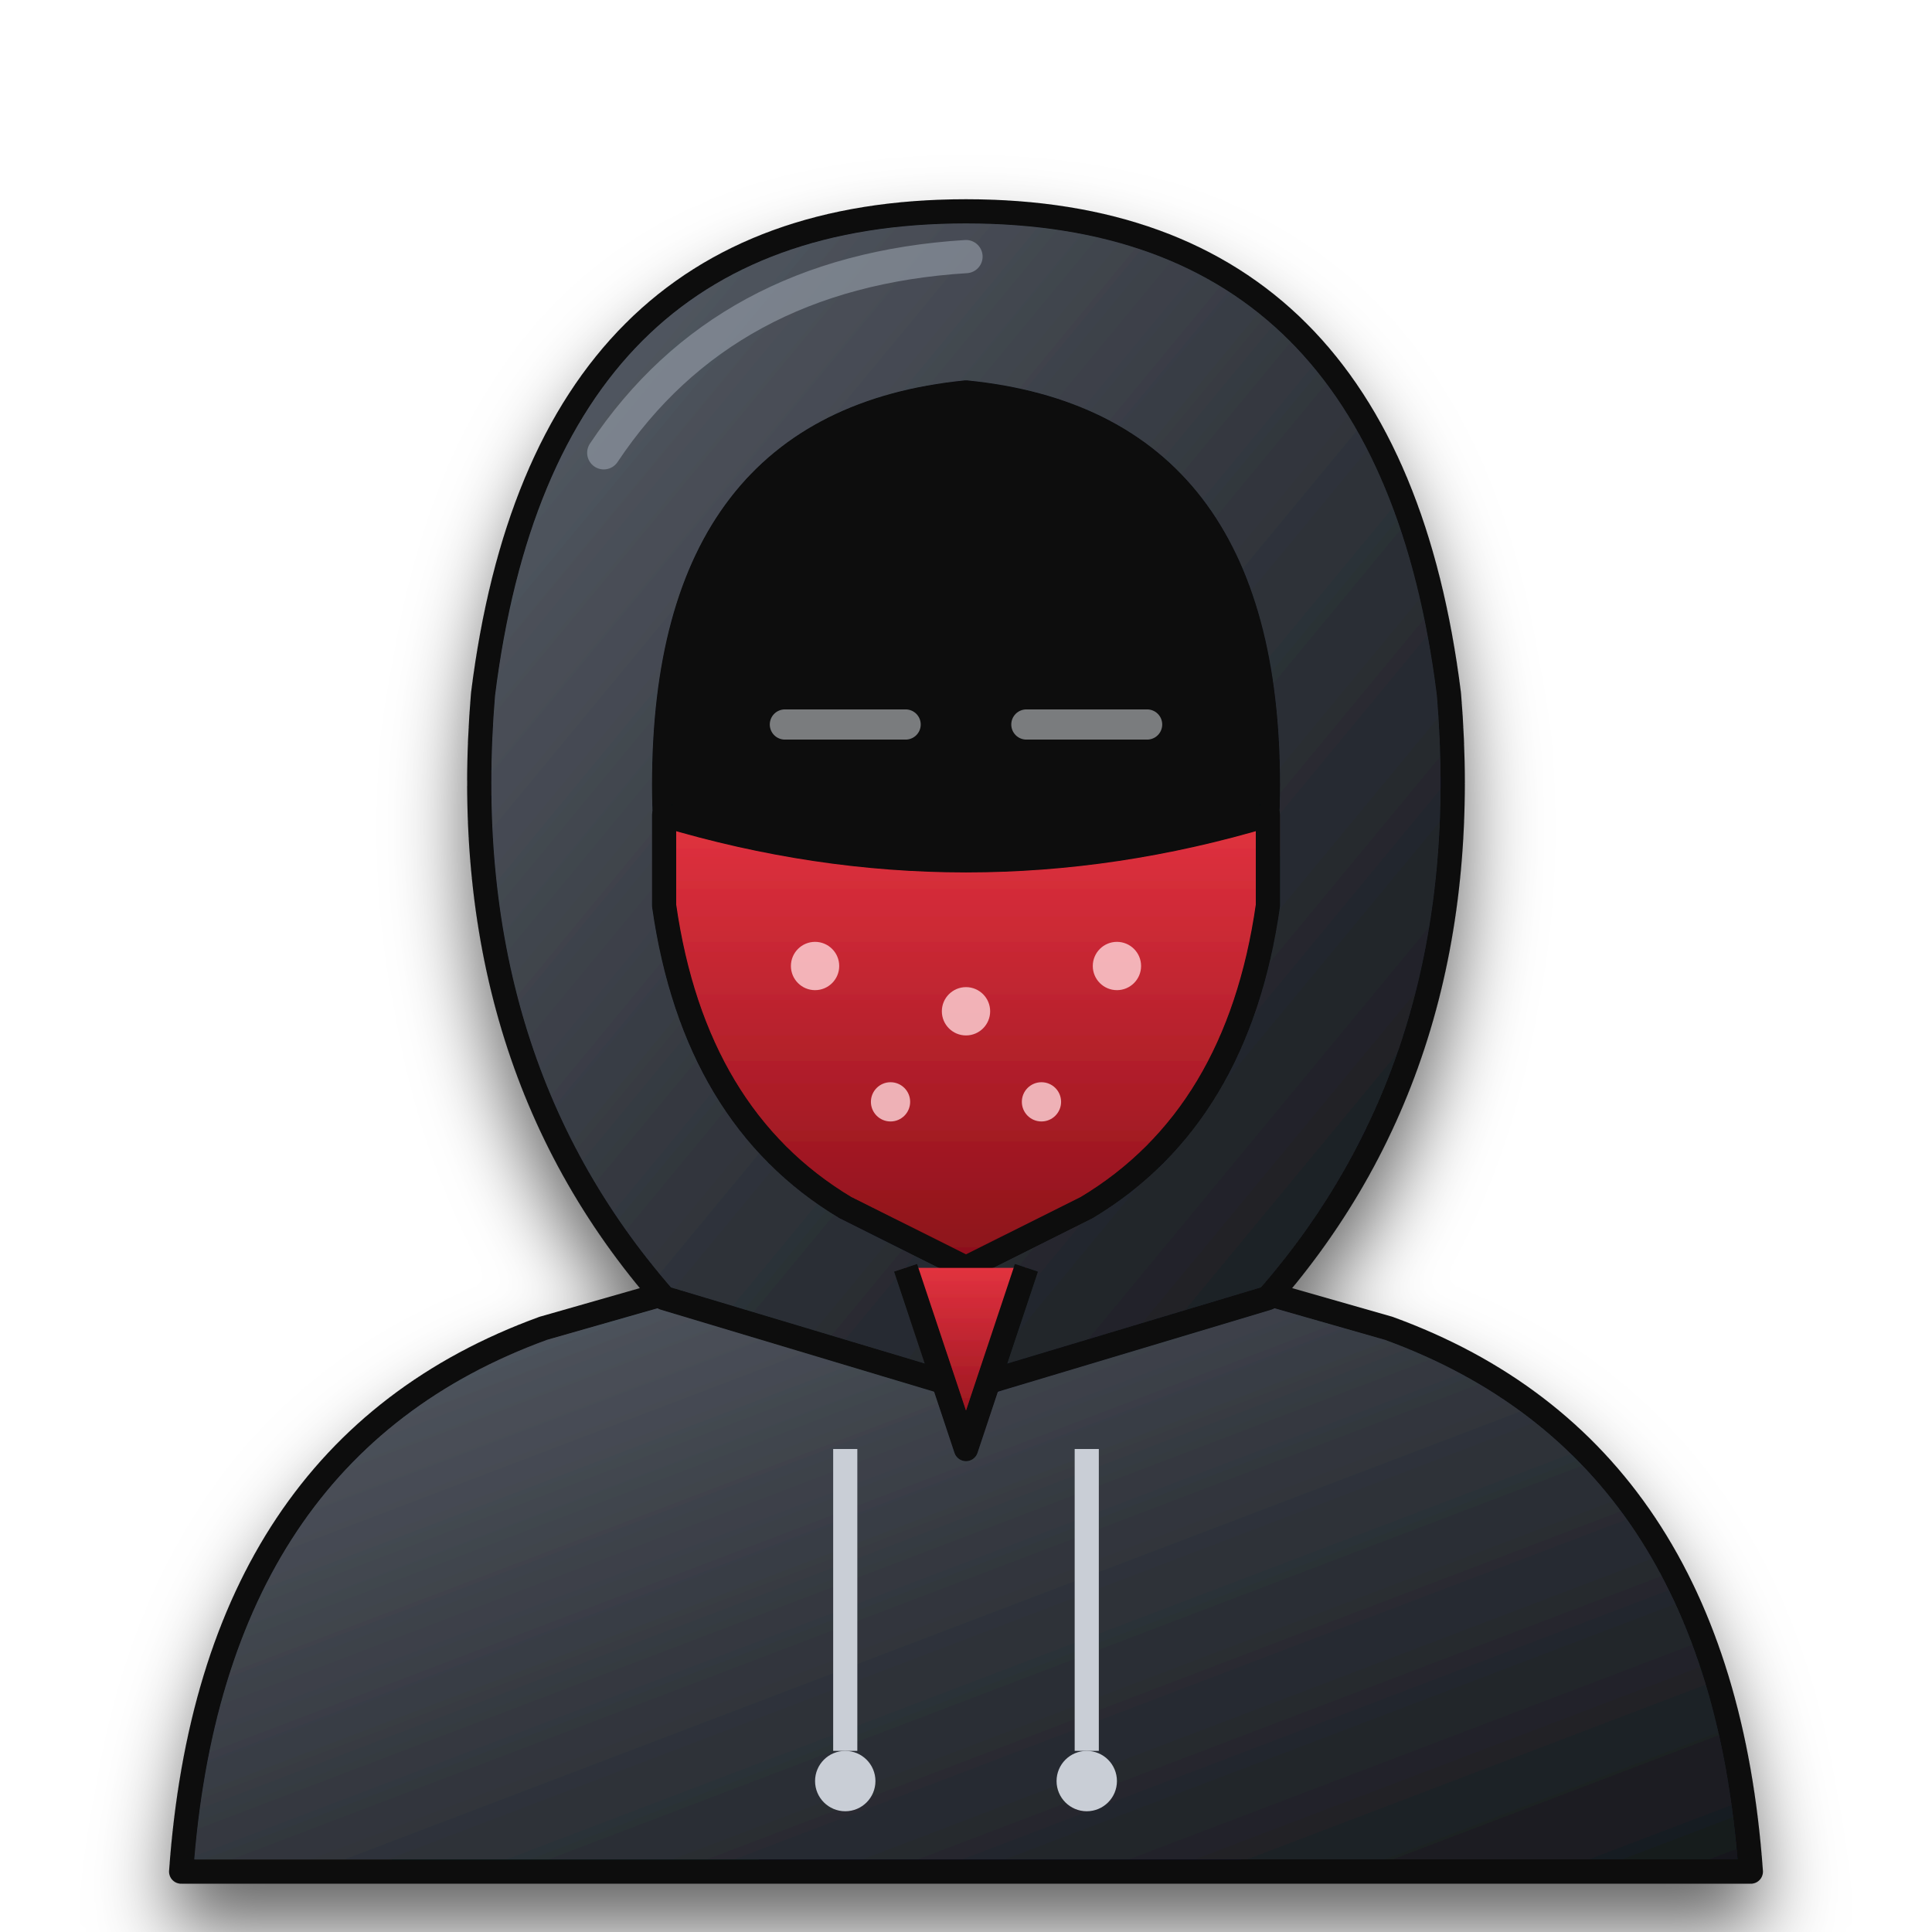
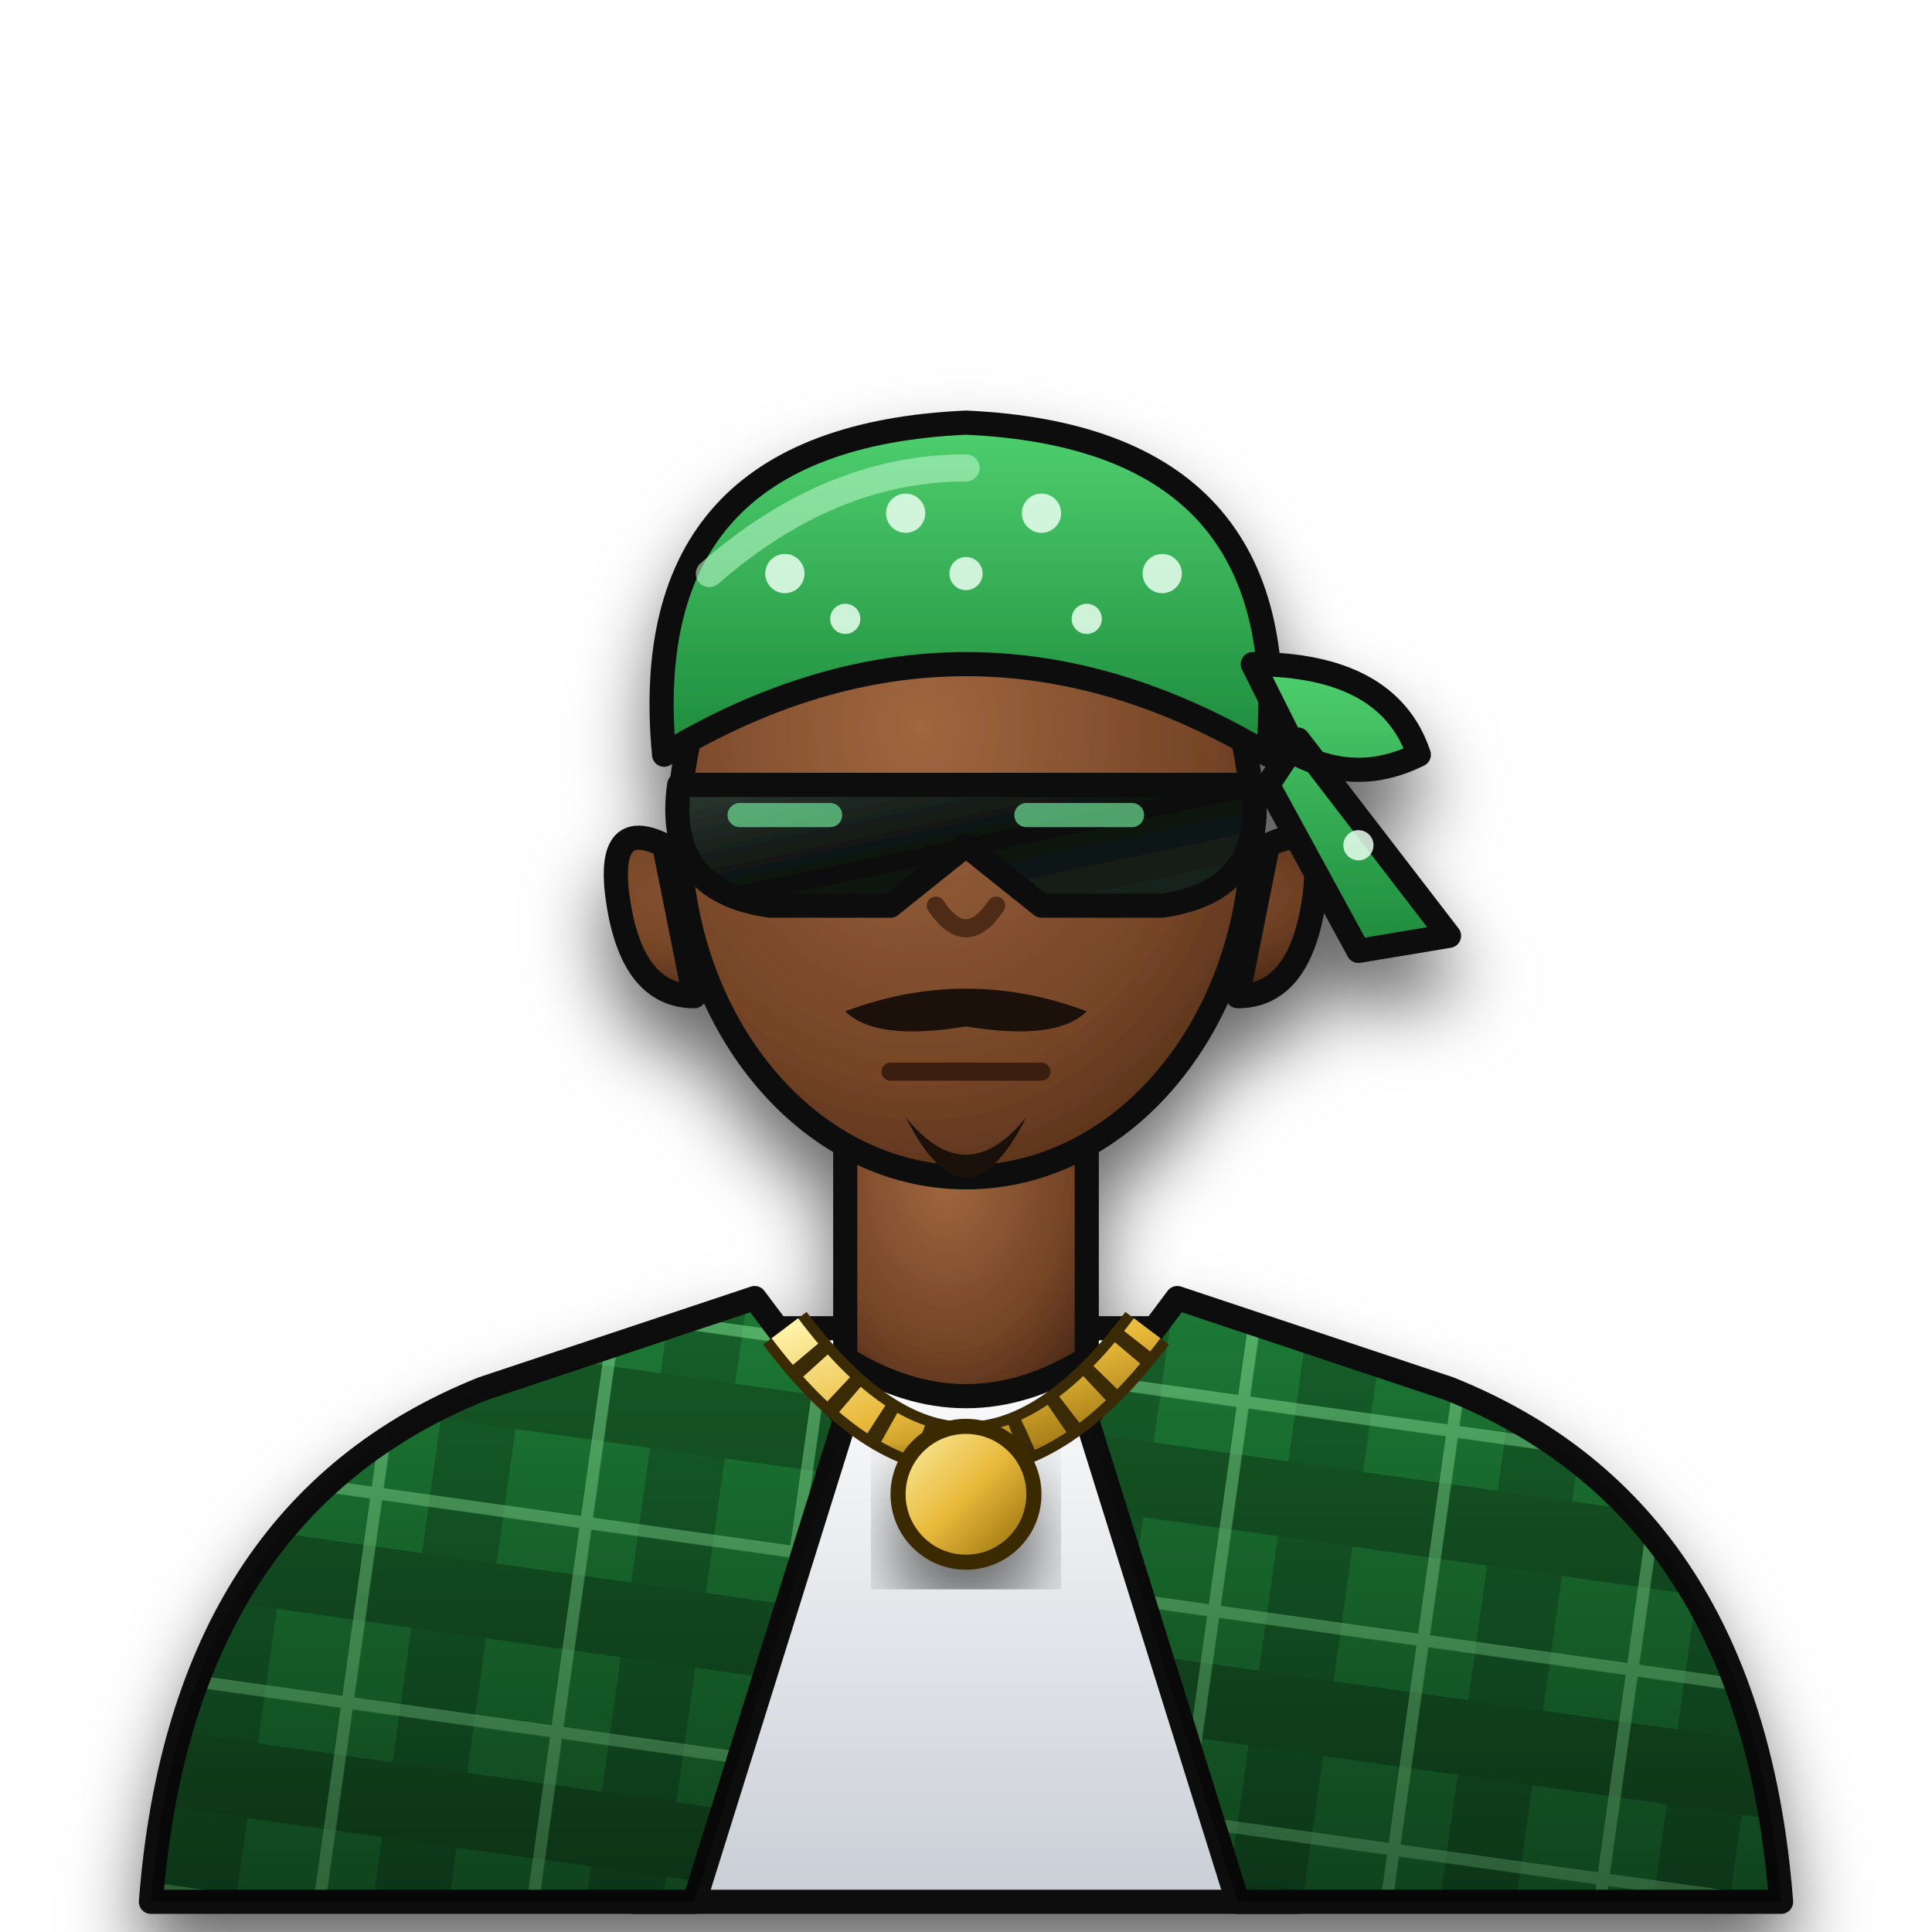
<svg xmlns="http://www.w3.org/2000/svg" viewBox="0 0 128 128">
  <defs>
    <filter id="s" x="-20%" y="-20%" width="140%" height="140%">
      <feDropShadow dx="0" dy="3" stdDeviation="2.5" flood-color="#000" flood-opacity=".6" />
    </filter>
-     <linearGradient id="hd" x1="0" y1="0" x2="1" y2="1">
-       <stop offset="0" stop-color="#5b616b" />
-       <stop offset=".55" stop-color="#2f333a" />
-       <stop offset="1" stop-color="#16181c" />
+     <pattern id="plaid" width="14" height="14" patternUnits="userSpaceOnUse" patternTransform="rotate(8)">
+       <rect width="14" height="14" fill="#1f7a36" />
+       <rect width="14" height="5" fill="#155a27" />
+       <rect width="5" height="14" fill="#155a27" opacity=".8" />
+       <path d="M0 10.5 H14 M10.5 0 V14" stroke="#7fe08f" stroke-width=".8" opacity=".55" />
+     </pattern>
+     <linearGradient id="shade" x1="0" y1="0" x2="0" y2="1">
+       <stop offset="0" stop-color="#000" stop-opacity="0" />
+       <stop offset="1" stop-color="#000" stop-opacity=".45" />
    </linearGradient>
-     <linearGradient id="bd" x1="0" y1="0" x2="0" y2="1">
-       <stop offset="0" stop-color="#e2323f" />
-       <stop offset="1" stop-color="#8a1019" />
+     <radialGradient id="skin" cx=".42" cy=".35" r=".75">
+       <stop offset="0" stop-color="#a0673f" />
+       <stop offset=".7" stop-color="#734326" />
+       <stop offset="1" stop-color="#4d2b16" />
+     </radialGradient>
+     <linearGradient id="tank" x1="0" y1="0" x2="0" y2="1">
+       <stop offset="0" stop-color="#ffffff" />
+       <stop offset="1" stop-color="#c9ced6" />
+     </linearGradient>
+     <linearGradient id="band" x1="0" y1="0" x2="0" y2="1">
+       <stop offset="0" stop-color="#4fd06e" />
+       <stop offset="1" stop-color="#1d8a3c" />
+     </linearGradient>
+     <linearGradient id="gold" x1="0" y1="0" x2="1" y2="1">
+       <stop offset="0" stop-color="#fff2a8" />
+       <stop offset=".5" stop-color="#e8b93a" />
+       <stop offset="1" stop-color="#8a6508" />
+     </linearGradient>
+     <linearGradient id="lens" x1="0" y1="0" x2="1" y2="1">
+       <stop offset="0" stop-color="#2d3a33" />
+       <stop offset=".5" stop-color="#0b0f0d" />
+       <stop offset="1" stop-color="#1c2a22" />
    </linearGradient>
  </defs>
-   <g filter="url(#s)" stroke="#07080a" stroke-width="1.6" stroke-linejoin="round">
-     <path d="M12 124 Q14 96 36 88 L50 84 H78 L92 88 Q114 96 116 124 Z" fill="url(#hd)" />
-     <path d="M64 14 Q92 14 96 46 Q98 70 84 86 L64 92 L44 86 Q30 70 32 46 Q36 14 64 14 Z" fill="url(#hd)" />
-     <path d="M64 26 Q84 28 84 52 Q84 74 64 80 Q44 74 44 52 Q44 28 64 26 Z" fill="#0c0d10" />
-     <path d="M44 54 Q64 60 84 54 L84 60 Q82 74 72 80 L64 84 L56 80 Q46 74 44 60 Z" fill="url(#bd)" />
-     <path d="M60 84 L64 96 L68 84" fill="url(#bd)" />
+   <g filter="url(#s)" stroke="#07100a" stroke-width="1.6" stroke-linejoin="round">
+     <path d="M46 88 L82 88 L86 126 H42 Z" fill="url(#tank)" />
+     <path d="M10 126 Q12 100 32 92 L50 86 L56 94 L46 126 Z" fill="url(#plaid)" />
+     <path d="M118 126 Q116 100 96 92 L78 86 L72 94 L82 126 Z" fill="url(#plaid)" />
+     <path d="M56 70 H72 V90 Q64 95 56 90 Z" fill="url(#skin)" />
+     <path d="M44 56 Q40 54 41 60 Q42 66 46 66 Z M84 56 Q88 54 87 60 Q86 66 82 66 Z" fill="url(#skin)" />
+     <ellipse cx="64" cy="55" rx="19" ry="23" fill="url(#skin)" />
+     <path d="M44 50 Q42 29 64 28 Q86 29 84 50 Q74 44 64 44 Q54 44 44 50 Z" fill="url(#band)" />
+     <path d="M83 44 Q92 44 94 50 Q90 52 86 50 Z M86 49 L96 62 L90 63 L84 52 Z" fill="url(#band)" />
+     <path d="M45 52 H83 Q84 59 77 60 H69 L64 56 L59 60 H51 Q44 59 45 52 Z" fill="url(#lens)" />
  </g>
-   <g fill="#ffd6d9" opacity=".8">
-     <circle cx="54" cy="64" r="1.6" />
-     <circle cx="64" cy="67" r="1.6" />
-     <circle cx="74" cy="64" r="1.6" />
-     <circle cx="59" cy="73" r="1.3" />
-     <circle cx="69" cy="73" r="1.3" />
+   <path d="M10 126 Q12 100 32 92 L50 86 L56 94 L46 126 Z M118 126 Q116 100 96 92 L78 86 L72 94 L82 126 Z" fill="url(#shade)" />
+   <g fill="#e9fff0" opacity=".85">
+     <circle cx="52" cy="38" r="1.3" />
+     <circle cx="60" cy="34" r="1.3" />
+     <circle cx="69" cy="34" r="1.3" />
+     <circle cx="77" cy="38" r="1.3" />
+     <circle cx="56" cy="41" r="1" />
+     <circle cx="72" cy="41" r="1" />
+     <circle cx="64" cy="38" r="1.1" />
+     <circle cx="90" cy="56" r="1" />
  </g>
-   <path d="M52 48 H60 M68 48 H76" stroke="#e8ecf0" stroke-opacity=".5" stroke-width="2" stroke-linecap="round" />
-   <path d="M40 30 Q48 18 64 17" stroke="#9aa2ad" stroke-opacity=".6" stroke-width="2.2" fill="none" stroke-linecap="round" />
-   <path d="M56 96 V116 M72 96 V116" stroke="#c9ced6" stroke-width="1.6" />
-   <circle cx="56" cy="118" r="2" fill="#c9ced6" />
-   <circle cx="72" cy="118" r="2" fill="#c9ced6" />
+   <path d="M47 38 Q55 31 64 31" stroke="#b5f5c5" stroke-opacity=".6" stroke-width="1.8" fill="none" stroke-linecap="round" />
+   <path d="M49 54 L55 54 M68 54 L75 54" stroke="#6ee095" stroke-opacity=".7" stroke-width="1.6" stroke-linecap="round" />
+   <path d="M62 60 Q64 63 66 60" stroke="#4d2b16" stroke-width="1.2" fill="none" stroke-linecap="round" />
+   <path d="M56 67 Q64 64 72 67 Q70 69 64 68 Q58 69 56 67 Z" fill="#1b100a" />
+   <path d="M59 71 H69" stroke="#3a1f10" stroke-width="1.2" stroke-linecap="round" />
+   <path d="M60 74 Q64 79 68 74 Q66 78 64 78 Q62 78 60 74 Z" fill="#1b100a" />
+   <path d="M52 88 Q64 104 76 88" fill="none" stroke="#3a2a05" stroke-width="3.6" />
+   <path d="M52 88 Q64 104 76 88" fill="none" stroke="url(#gold)" stroke-width="2.2" stroke-dasharray="2.2 1" />
+   <g filter="url(#s)">
+     <circle cx="64" cy="99" r="4.5" fill="url(#gold)" stroke="#3a2a05" stroke-width="1" />
+   </g>
</svg>
